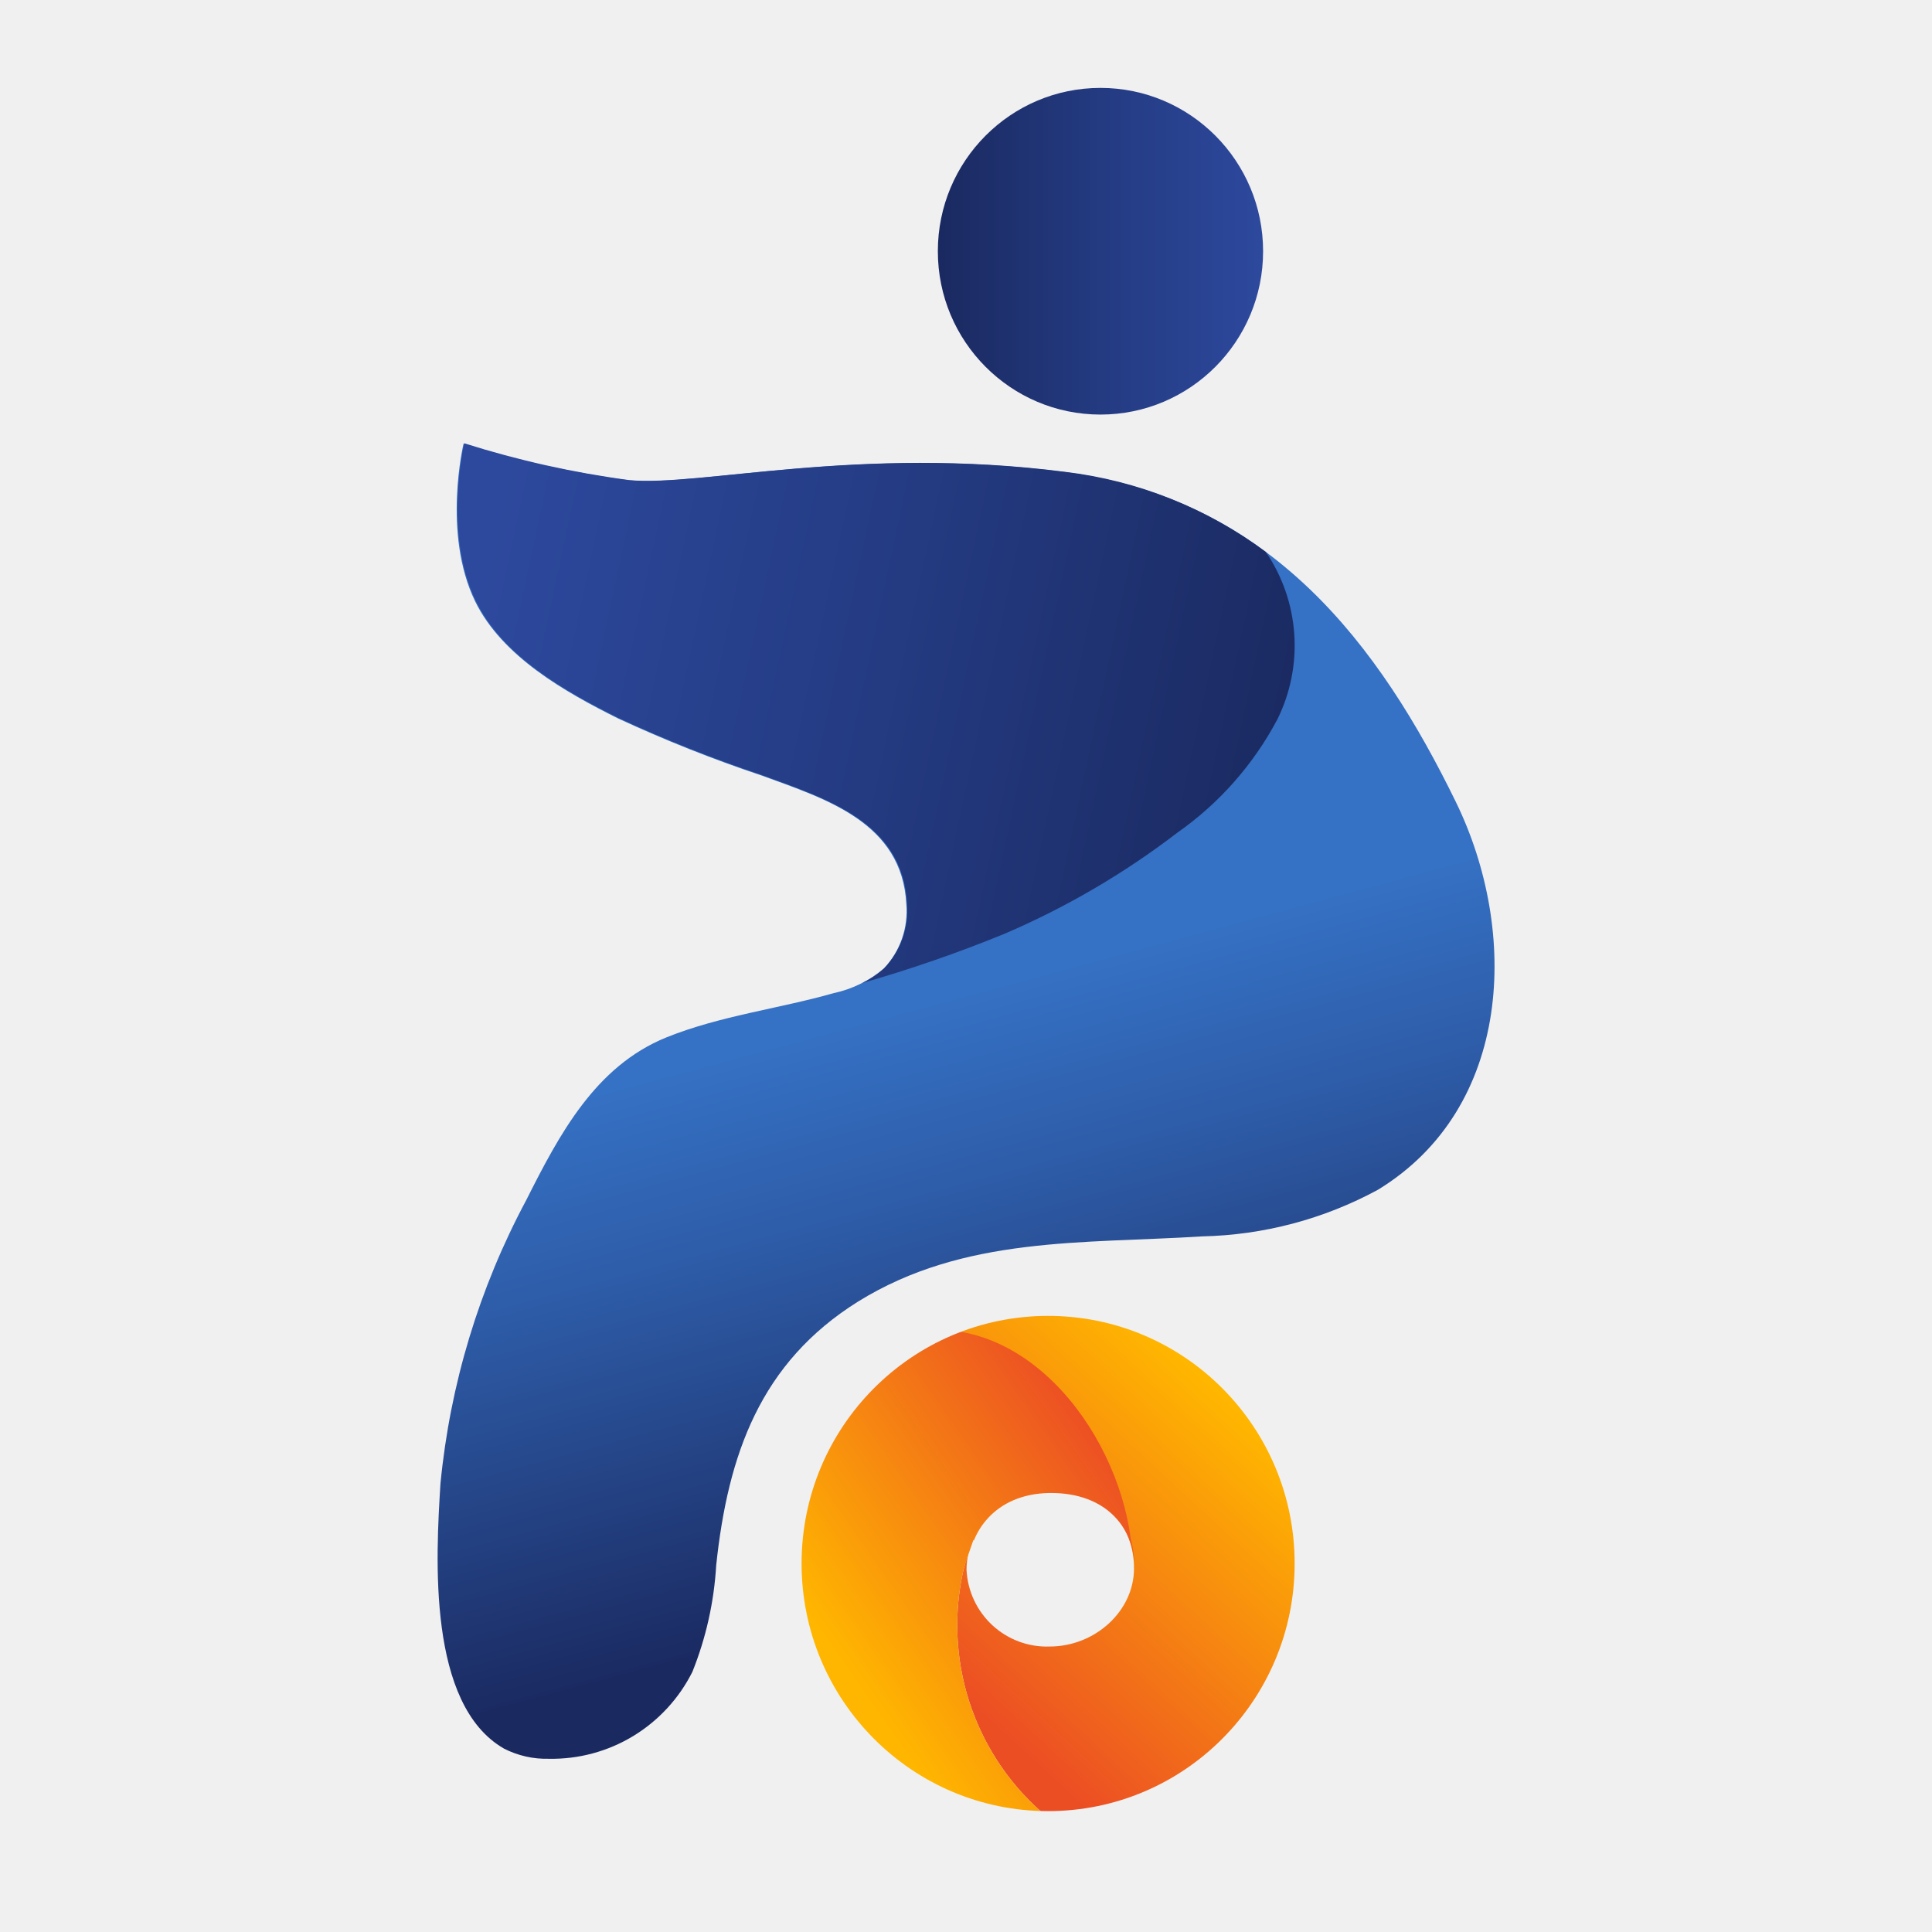
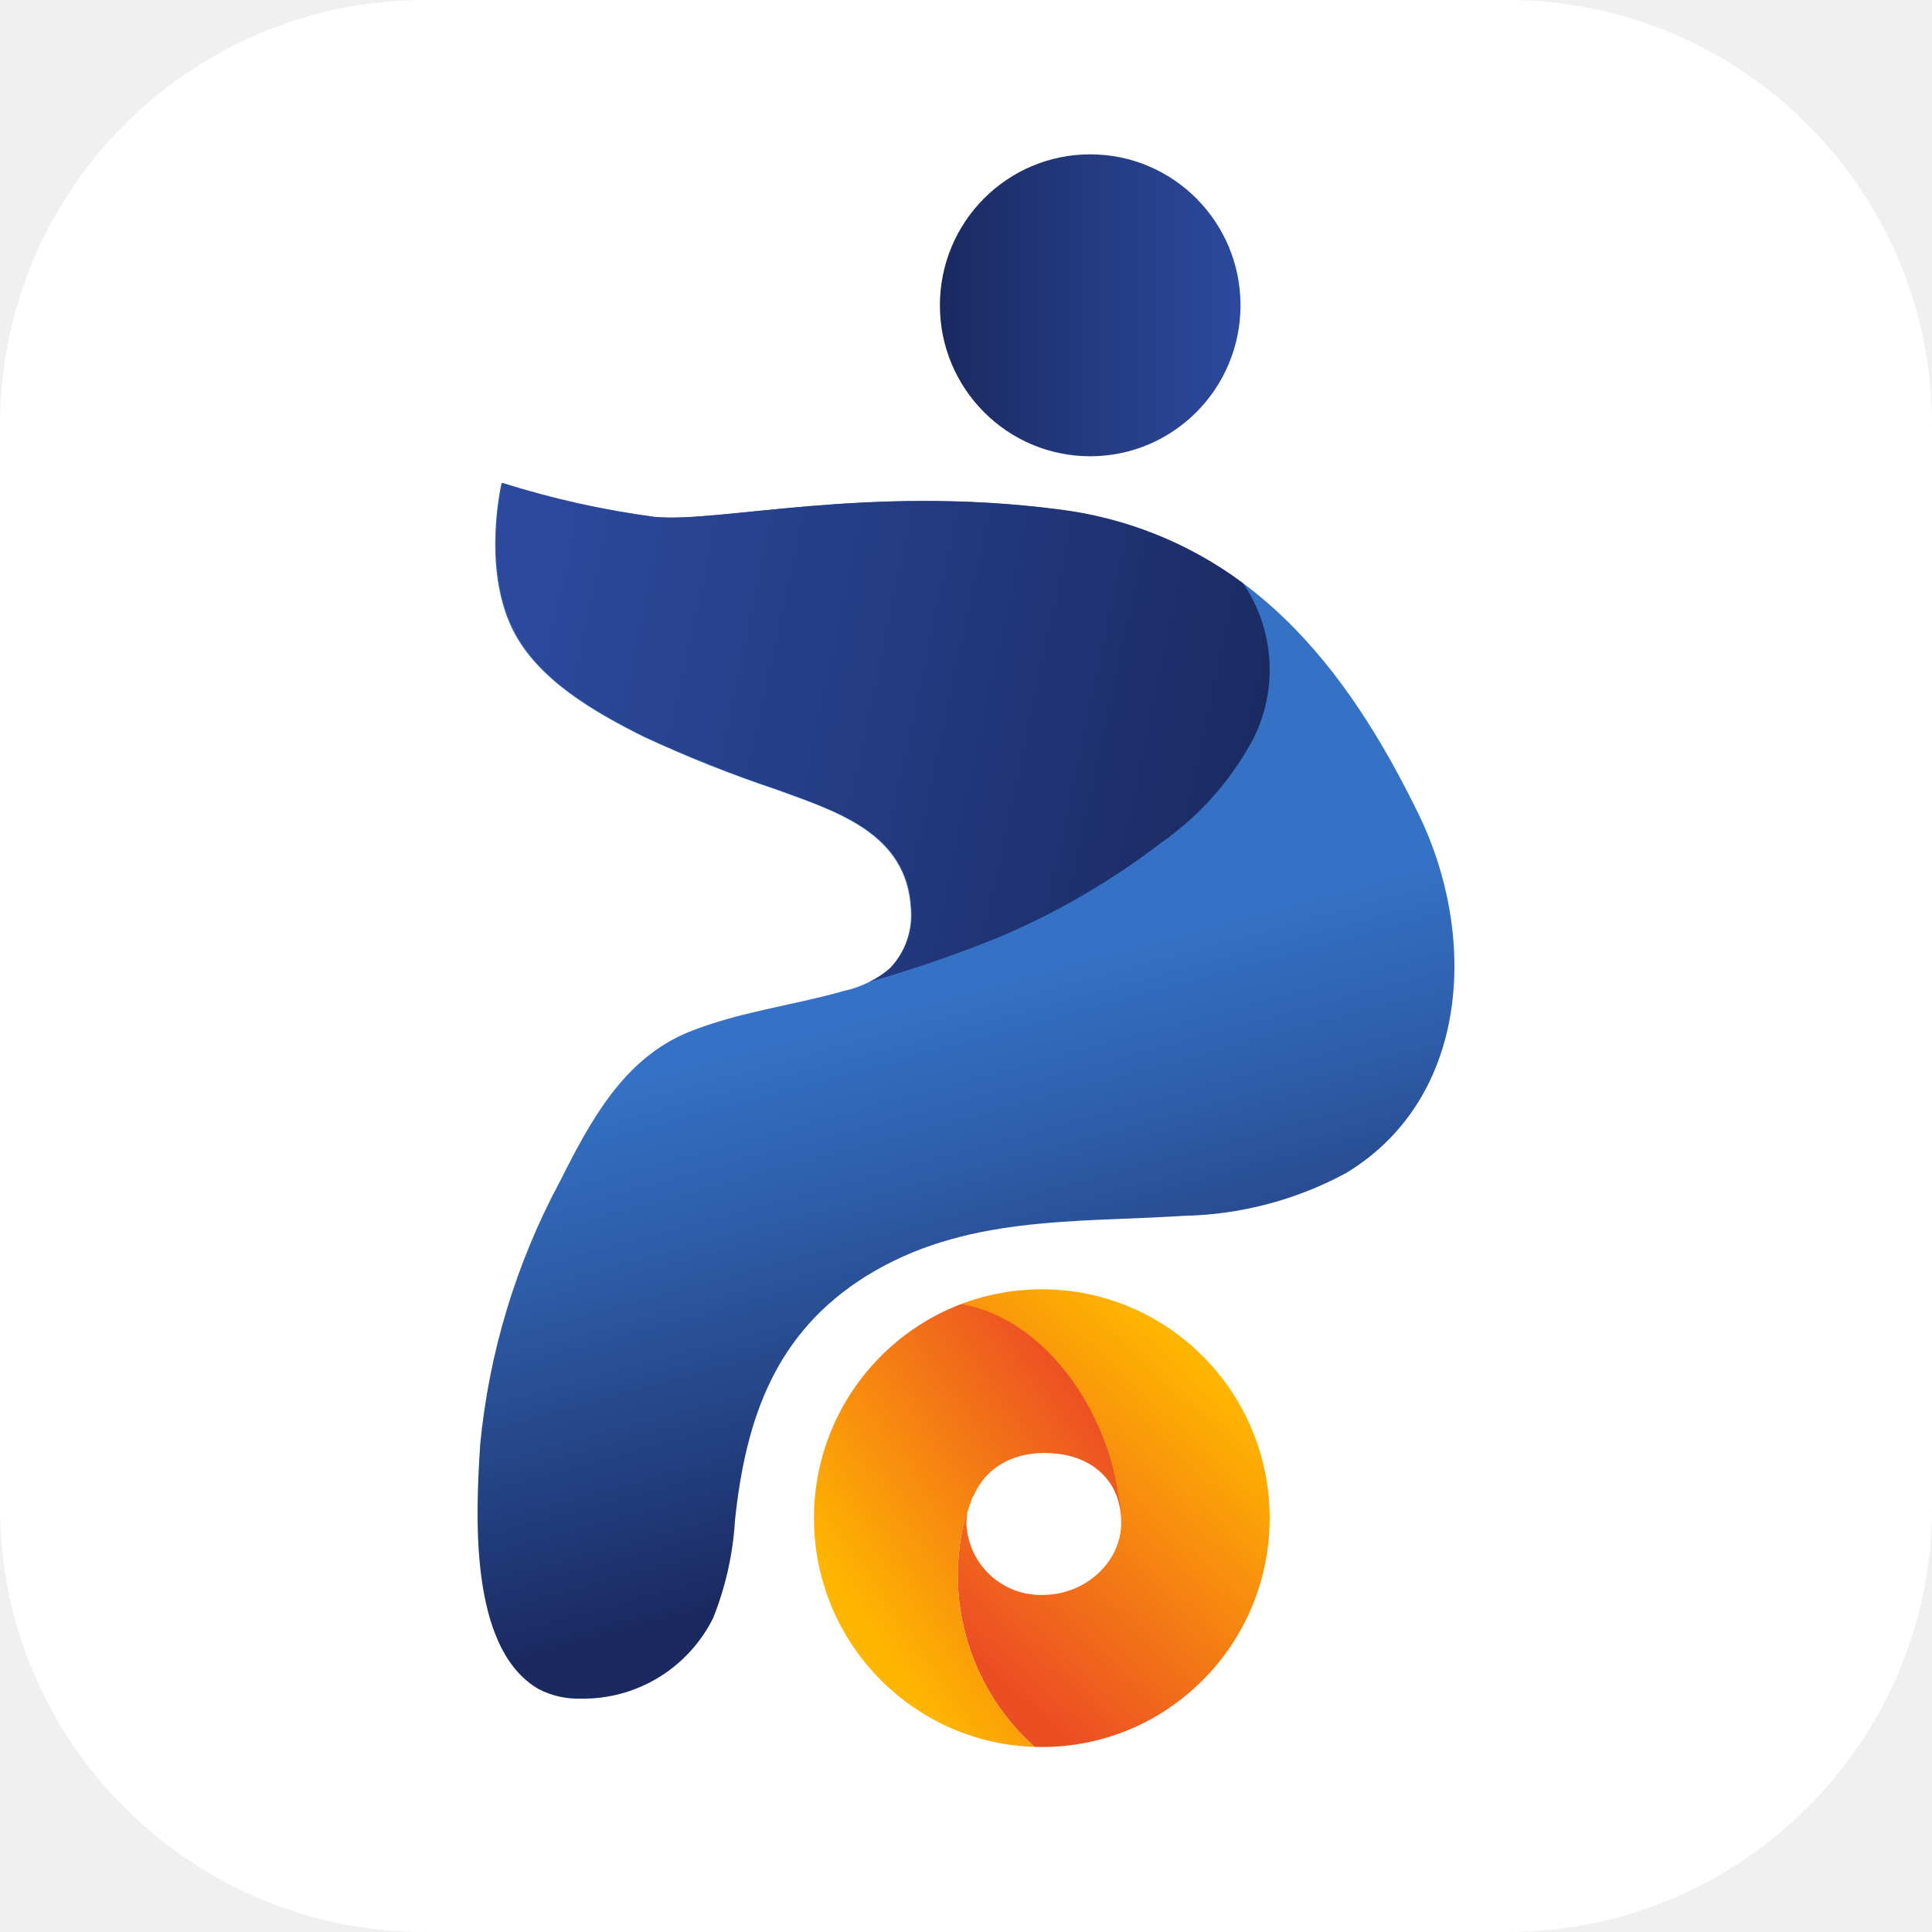
- <svg xmlns="http://www.w3.org/2000/svg" viewBox="-25.29 -5.08 111.65 111.65" fill="none">
+ <svg xmlns="http://www.w3.org/2000/svg" viewBox="-29.86 -9.65 120.80 120.80" fill="none">
+   <rect x="-29.86" y="-9.65" width="120.80" height="120.80" rx="26.58" fill="#fff" />
  <path d="M1.499 20.559C1.499 20.559 0.259 25.741 2.166 29.668C3.724 32.861 7.369 34.914 10.42 36.436C13.122 37.69 15.892 38.791 18.716 39.735C22.413 41.086 26.853 42.438 27.086 47.184C27.142 47.855 27.056 48.531 26.835 49.167C26.615 49.803 26.263 50.385 25.804 50.876C24.965 51.589 23.965 52.083 22.89 52.313C19.712 53.217 16.311 53.622 13.206 54.877C9.106 56.548 7.029 60.485 5.122 64.274C2.403 69.352 0.718 74.922 0.164 80.661C-0.101 84.918 -0.599 93.431 3.84 95.974C4.644 96.383 5.536 96.584 6.436 96.559C8.148 96.591 9.834 96.136 11.3 95.248C12.765 94.359 13.952 93.073 14.722 91.537C15.511 89.572 15.976 87.491 16.099 85.376C16.777 78.991 18.642 73.67 24.299 70.137C30.423 66.338 37.289 66.806 44.187 66.37C47.735 66.294 51.214 65.372 54.337 63.678C62.103 58.942 62.505 48.78 58.85 41.278C54.453 32.265 48.16 23.73 36.23 22.198C24.299 20.666 15.145 23.06 11.045 22.677C7.808 22.25 4.614 21.541 1.499 20.559Z" fill="url(#paint0_linear_55_3907)" />
  <path d="M47.863 26.817C48.821 28.223 49.388 29.861 49.505 31.562C49.623 33.262 49.286 34.963 48.53 36.489C47.148 39.099 45.169 41.342 42.756 43.034C39.662 45.406 36.284 47.379 32.701 48.908C30.035 49.995 27.311 50.937 24.543 51.728C25.003 51.509 25.428 51.222 25.804 50.877C26.273 50.387 26.634 49.802 26.863 49.162C27.091 48.522 27.181 47.841 27.128 47.163C26.895 42.427 22.456 41.076 18.758 39.714C15.934 38.77 13.164 37.669 10.462 36.415C7.411 34.893 3.766 32.861 2.209 29.647C0.301 25.72 1.541 20.538 1.541 20.538C4.652 21.523 7.843 22.235 11.077 22.666C15.177 23.049 24.342 20.655 36.261 22.188C40.464 22.69 44.463 24.285 47.863 26.817Z" fill="url(#paint1_linear_55_3907)" />
  <path d="M38.306 18.878C43.496 18.878 47.704 14.652 47.704 9.439C47.704 4.226 43.496 0 38.306 0C33.116 0 28.908 4.226 28.908 9.439C28.908 14.652 33.116 18.878 38.306 18.878Z" fill="url(#paint2_linear_55_3907)" />
  <mask id="mask0_55_3907" style="mask-type:luminance" maskUnits="userSpaceOnUse" x="21" y="70" width="29" height="30">
    <path d="M35.28 99.584C43.149 99.584 49.527 93.177 49.527 85.275C49.527 77.372 43.149 70.965 35.28 70.965C27.412 70.965 21.033 77.372 21.033 85.275C21.033 93.177 27.412 99.584 35.28 99.584Z" fill="white" />
  </mask>
  <g mask="url(#mask0_55_3907)">
    <path d="M35.366 81.2C38.587 80.99 40.244 83.113 40.244 85.562C40.244 88.012 38.006 90.073 35.358 90.073C34.14 90.113 32.955 89.671 32.058 88.842C31.162 88.013 30.625 86.863 30.565 85.64C30.565 85.323 30.602 85.008 30.673 84.699C30.573 84.987 30.48 85.282 30.402 85.578C29.818 88.096 29.921 90.725 30.701 93.189C31.48 95.652 32.907 97.859 34.831 99.576L35.559 100.167C35.559 100.167 45.424 101.536 47.243 98.48C49.063 95.423 53.786 89.264 50.735 82.825C47.685 76.386 50.418 73.742 44.425 71.875C38.432 70.009 35.791 69.317 33.105 70.141C31.633 70.564 30.216 71.162 28.885 71.922C28.885 71.922 35.242 76.207 36.628 77.894C37.441 78.904 38.2 79.955 38.904 81.044" fill="url(#paint3_linear_55_3907)" />
    <mask id="mask1_55_3907" style="mask-type:luminance" maskUnits="userSpaceOnUse" x="19" y="70" width="24" height="31">
      <path d="M40.151 85.64C40.151 88.09 30.898 84.209 30.967 83.906C30.867 84.194 30.48 85.282 30.402 85.578C29.818 88.096 29.921 90.725 30.7 93.189C31.48 95.652 32.907 97.859 34.831 99.576L35.559 100.167C35.559 100.167 17.921 99.809 19.74 96.745C20.39 95.657 19.214 80.974 21.893 76.705C26.686 69.045 36.178 70.483 36.178 70.483C36.178 70.483 39.957 76.355 41.32 78.042C42.682 79.73 42.047 83.626 42.047 83.626L40.151 85.656C39.376 84.186 37.255 81.215 35.365 81.215" fill="white" />
    </mask>
    <g mask="url(#mask1_55_3907)">
      <path d="M40.05 83.805C39.198 77.404 33.662 70.289 26.647 72.023L20.631 78.96C20.027 87.514 20.166 86.55 22.783 94.56C29.682 100.836 27.979 99.273 36.72 101.497C35.853 98.495 31.749 91.084 30.185 88.276L30.541 85.718C31.246 92.6 41.869 90.781 40.05 83.805ZM35.358 90.073C29.086 90.073 29.086 81.293 35.358 81.2C42.156 81.122 41.629 90.042 35.358 90.073Z" fill="url(#paint4_linear_55_3907)" />
    </g>
  </g>
  <defs>
    <linearGradient id="paint0_linear_55_3907" x1="42.407" y1="112.639" x2="26.395" y2="53.433" gradientUnits="userSpaceOnUse">
      <stop offset="0.46" stop-color="#1A2960" />
      <stop offset="0.47" stop-color="#1B2B63" />
      <stop offset="0.83" stop-color="#2E5DA9" />
      <stop offset="1" stop-color="#3571C4" />
    </linearGradient>
    <linearGradient id="paint1_linear_55_3907" x1="2.007" y1="30.796" x2="49.375" y2="40.927" gradientUnits="userSpaceOnUse">
      <stop stop-color="#2D499D" />
      <stop offset="0.49" stop-color="#243B82" />
      <stop offset="1" stop-color="#1A2960" />
    </linearGradient>
    <linearGradient id="paint2_linear_55_3907" x1="28.908" y1="9.439" x2="47.715" y2="9.439" gradientUnits="userSpaceOnUse">
      <stop stop-color="#1A2960" />
      <stop offset="0.51" stop-color="#243B82" />
      <stop offset="1" stop-color="#2D499D" />
    </linearGradient>
    <linearGradient id="paint3_linear_55_3907" x1="46.159" y1="76.386" x2="30.6" y2="93.194" gradientUnits="userSpaceOnUse">
      <stop stop-color="#FFB600" />
      <stop offset="1" stop-color="#EC4E24" />
    </linearGradient>
    <linearGradient id="paint4_linear_55_3907" x1="24.138" y1="92.079" x2="40.507" y2="80.668" gradientUnits="userSpaceOnUse">
      <stop stop-color="#FFB600" />
      <stop offset="1" stop-color="#EC4E24" />
    </linearGradient>
  </defs>
</svg>
